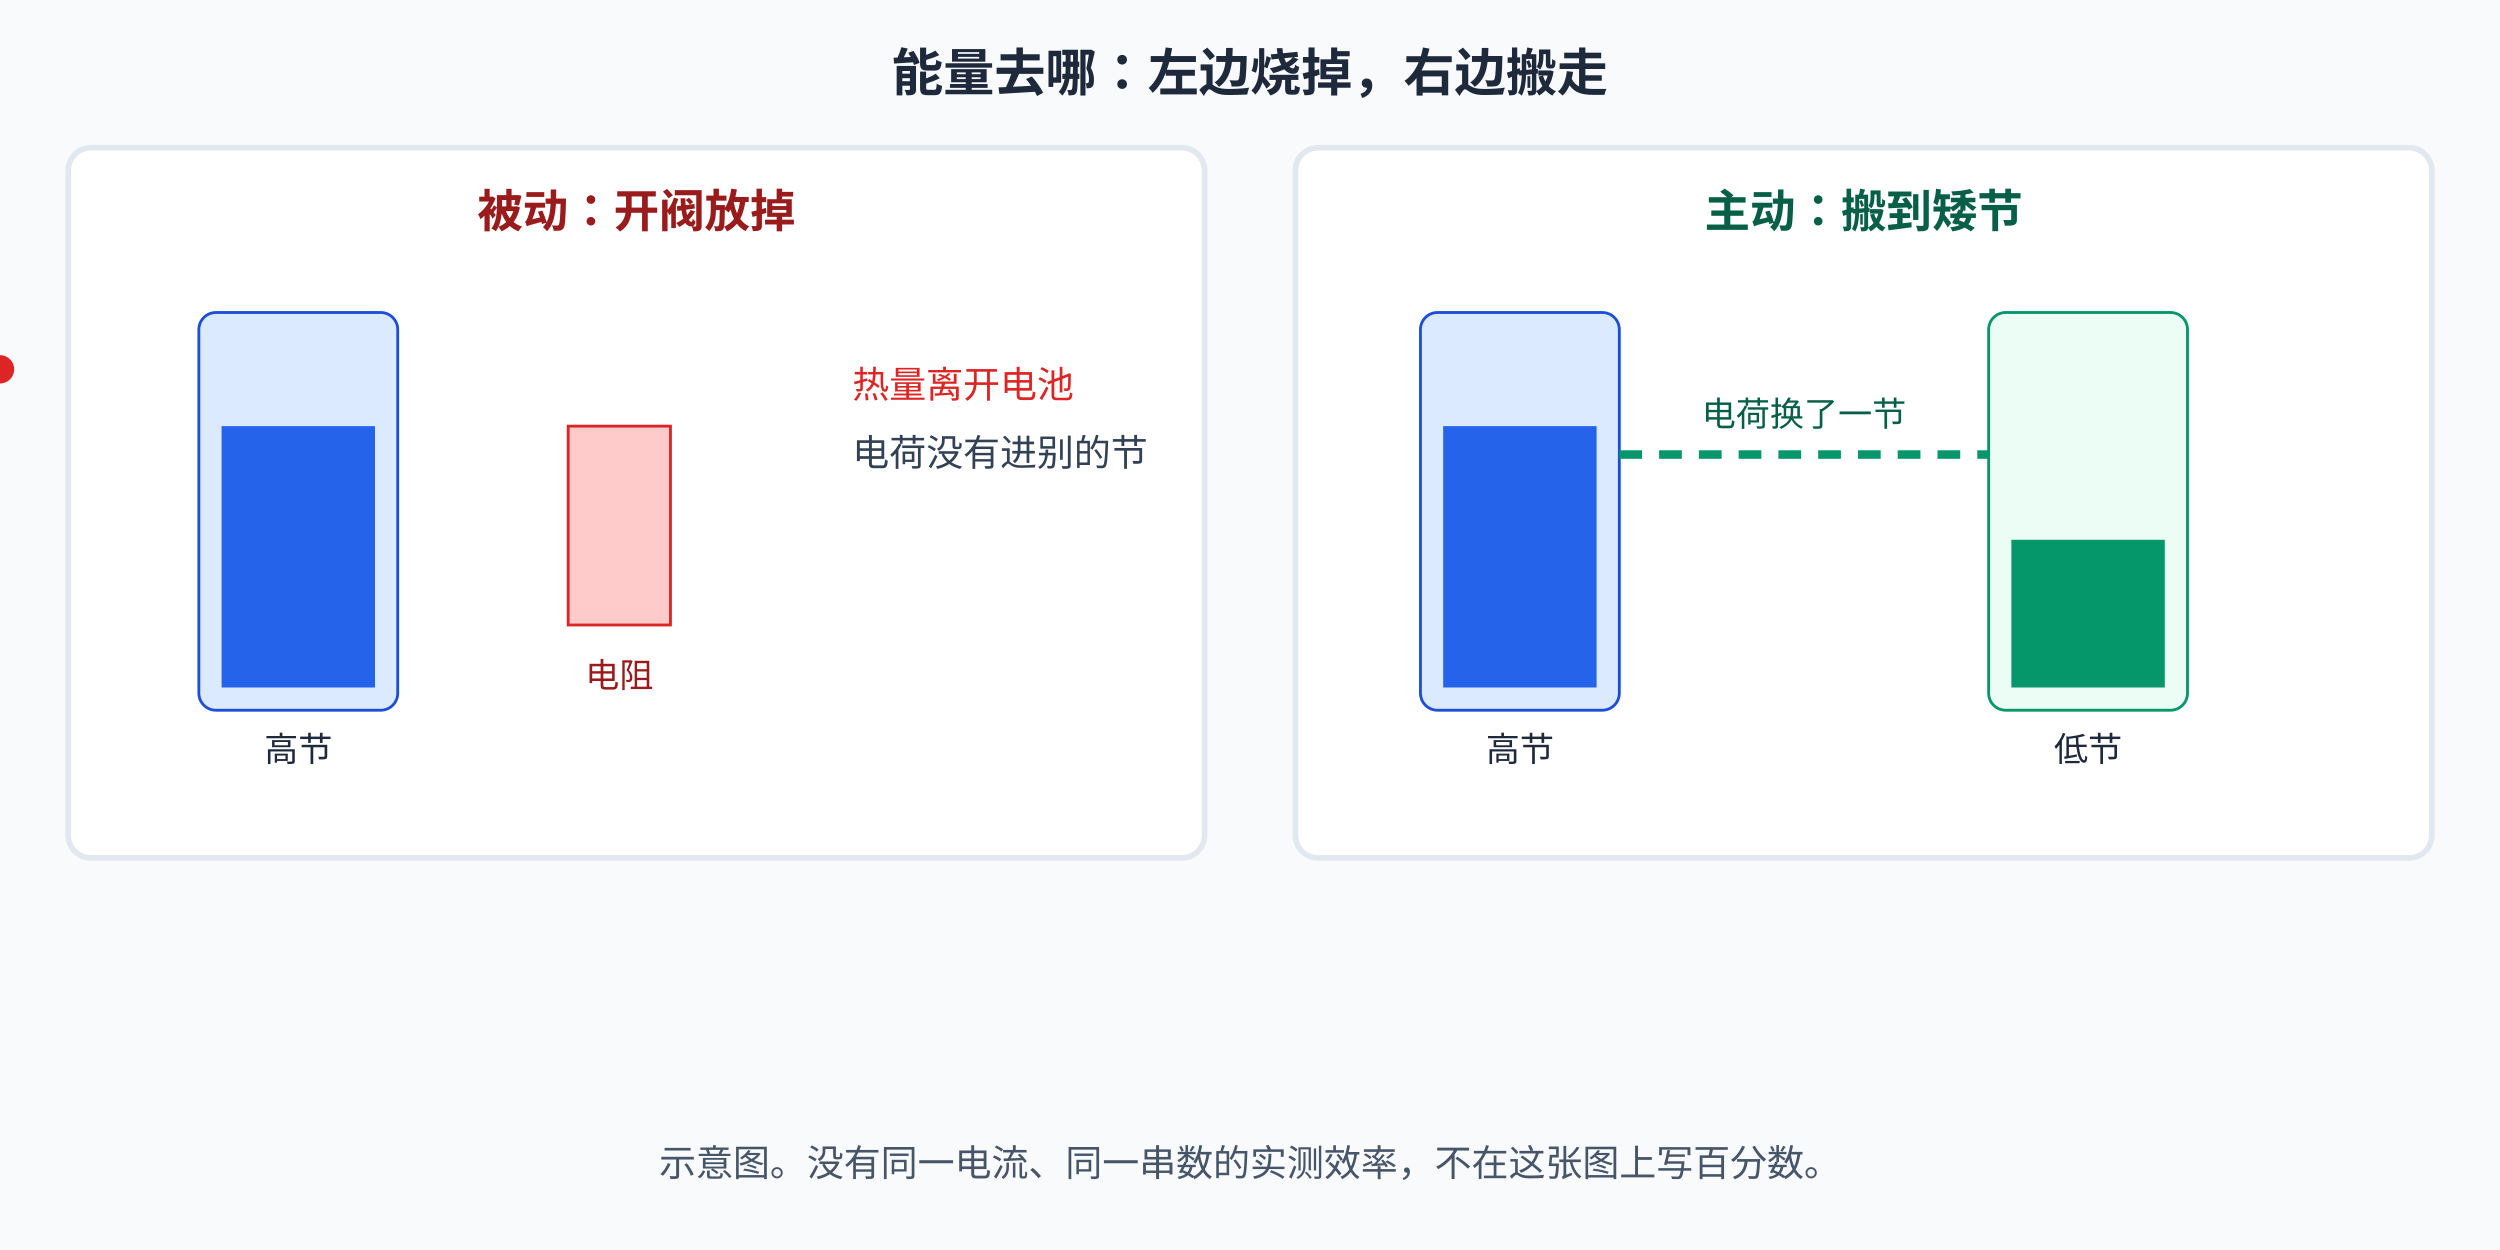
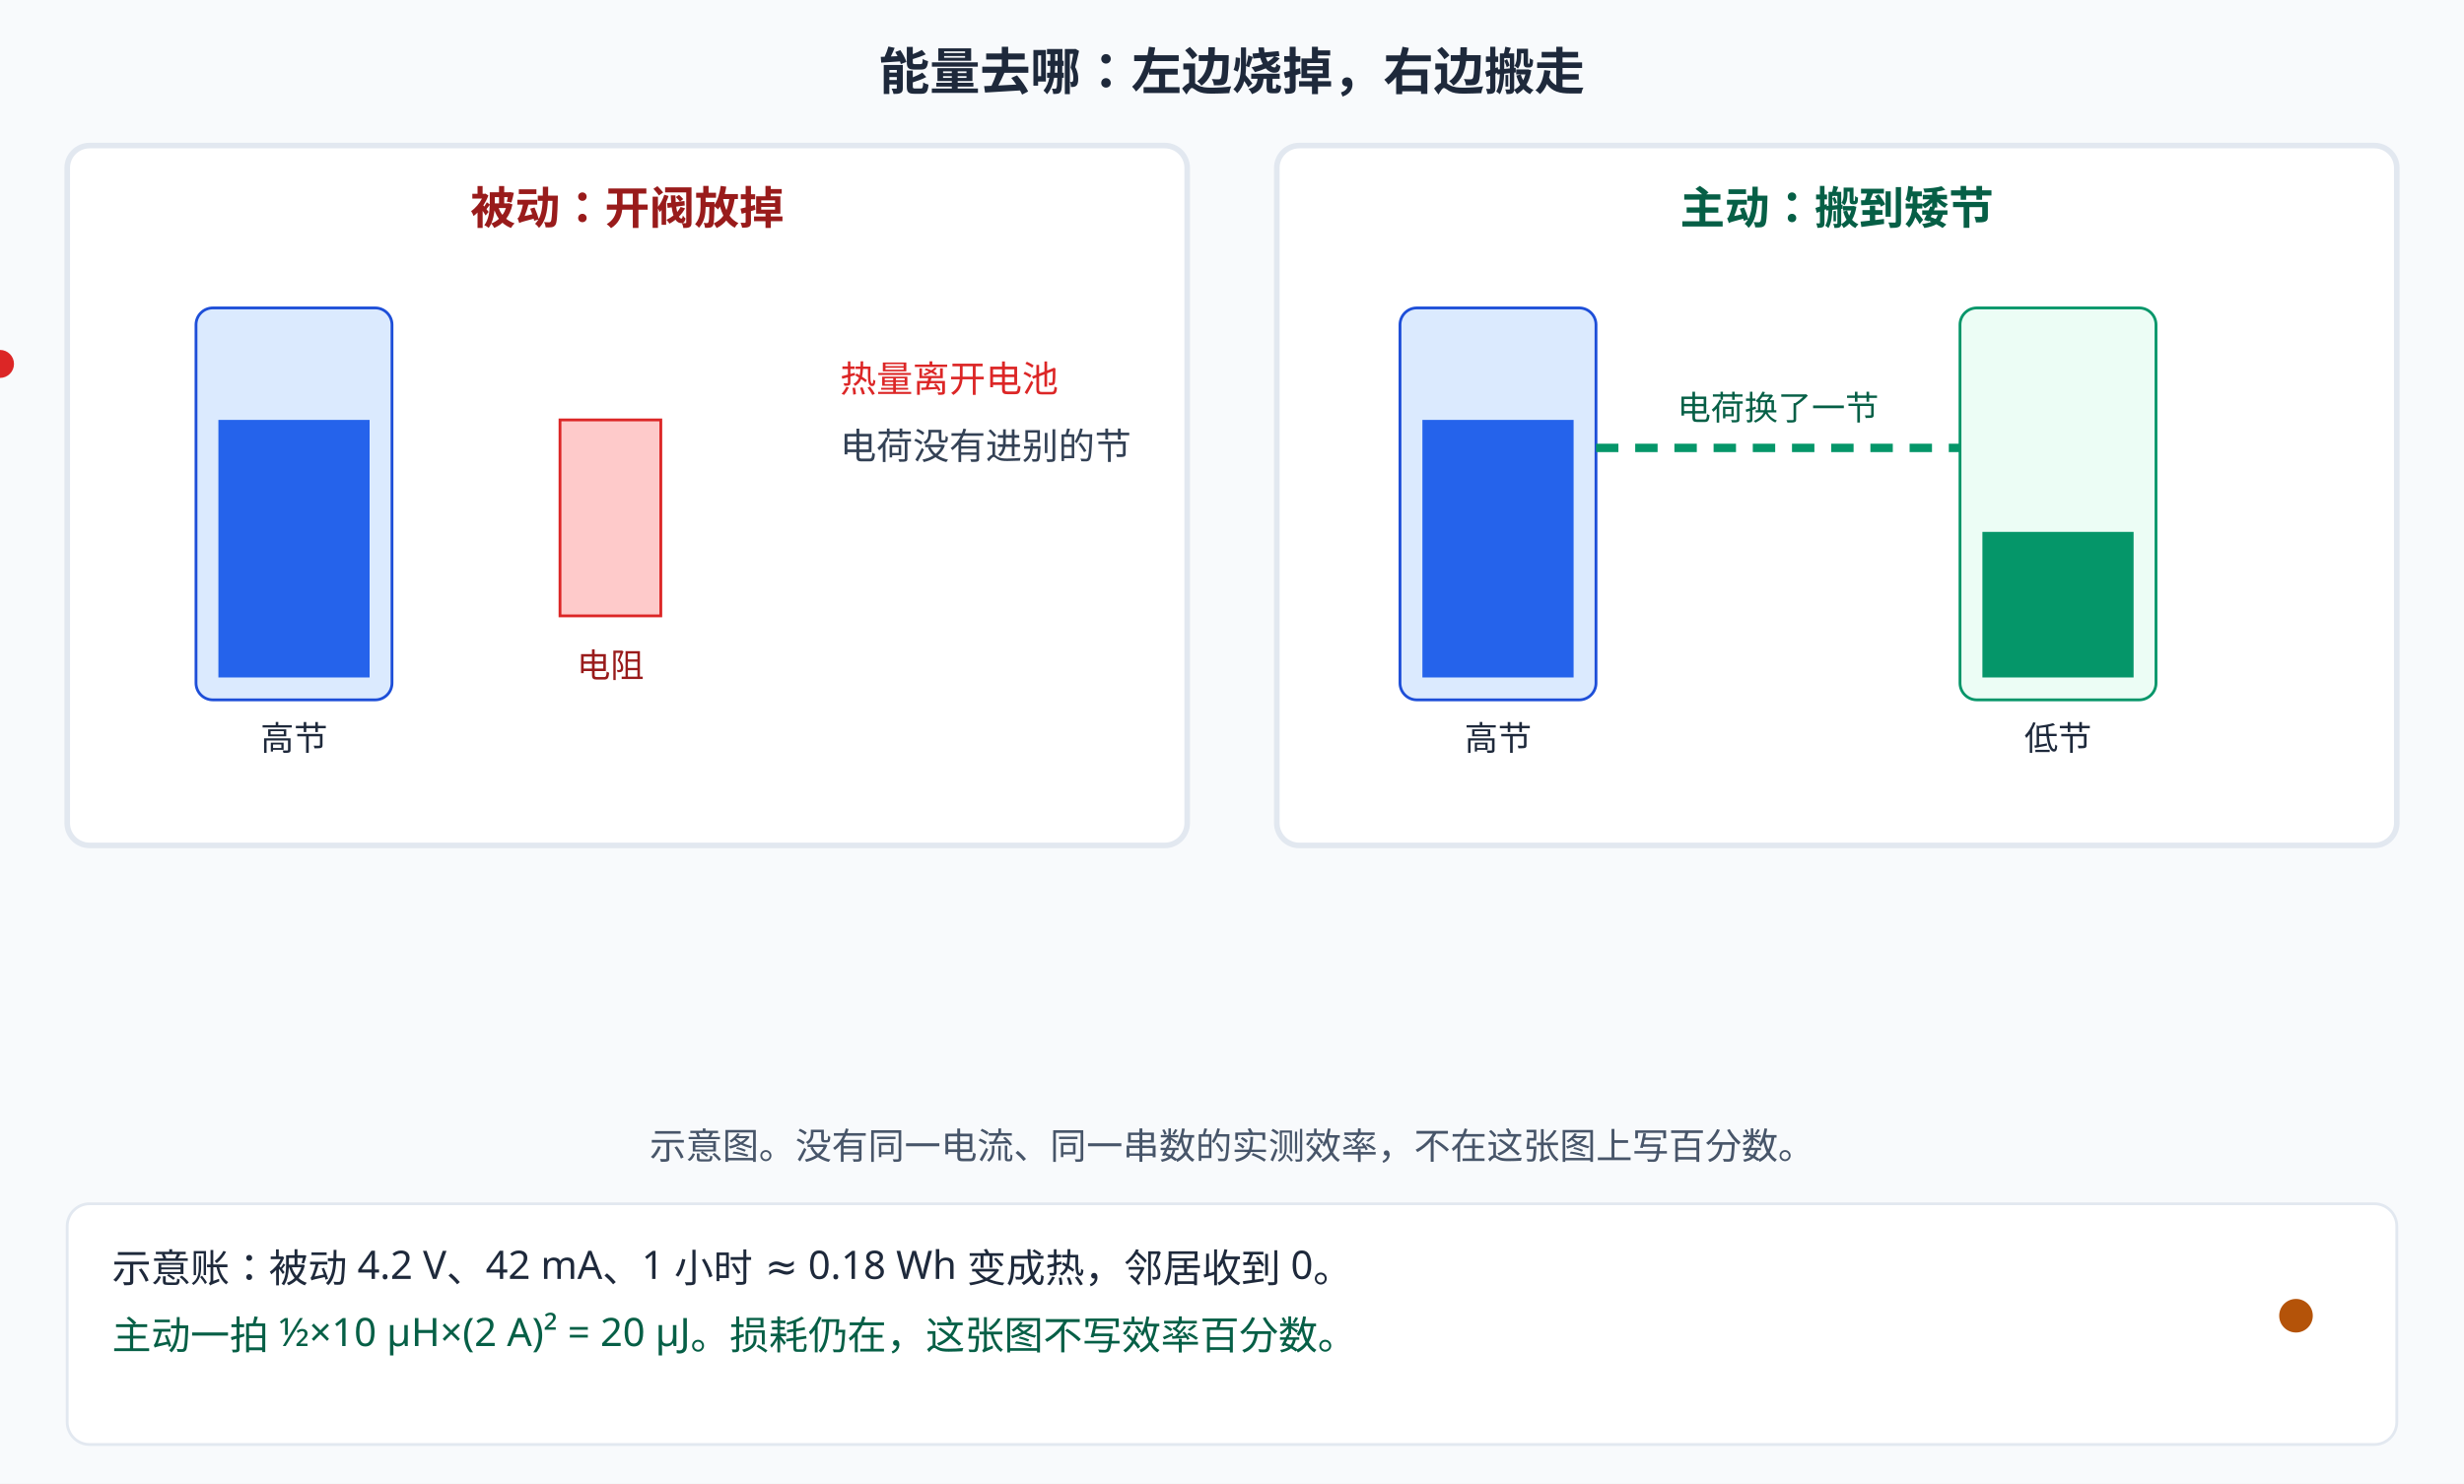
- <svg xmlns="http://www.w3.org/2000/svg" width="880" height="440" viewBox="0 0 880 440">
-   <rect width="880" height="440" fill="#f8fafc" />
+ <svg xmlns="http://www.w3.org/2000/svg" width="880" height="530" viewBox="0 0 880 530">
+   <rect width="880" height="530" fill="#f8fafc" />
  <style>
  text{font-family:"Segoe UI","Microsoft YaHei",sans-serif;}
  /* 深色模式：GitHub 深色主题下对调底色与文字色，只覆盖配色，不动几何与动画。
     stroke="#fff" 保持白色——那是彩色徽标上的勾选，不在覆盖范围内。 */
  @media (prefers-color-scheme: dark){
  rect[fill="#f8fafc"]{fill:#0f172a}
  rect[fill="#fff"]{fill:#1e293b}
  [fill="#f1f5f9"]{fill:#1e293b}
  [stroke="#f1f5f9"]{stroke:#1e293b}
  [fill="#e2e8f0"]{fill:#334155}
  [stroke="#e2e8f0"]{stroke:#334155}
  [fill="#cbd5e1"]{fill:#475569}
  [stroke="#cbd5e1"]{stroke:#475569}
  [fill="#64748b"]{fill:#94a3b8}
  [stroke="#64748b"]{stroke:#94a3b8}
  [fill="#475569"]{fill:#cbd5e1}
  [stroke="#475569"]{stroke:#cbd5e1}
  [fill="#334155"]{fill:#e2e8f0}
  [stroke="#334155"]{stroke:#e2e8f0}
  [fill="#1e293b"]{fill:#f1f5f9}
  [stroke="#1e293b"]{stroke:#f1f5f9}
  [fill="#dbeafe"]{fill:#1e3a8a}
  [stroke="#dbeafe"]{stroke:#1e3a8a}
  [fill="#eff6ff"]{fill:#172554}
  [stroke="#eff6ff"]{stroke:#172554}
  [fill="#bfdbfe"]{fill:#1e40af}
  [stroke="#bfdbfe"]{stroke:#1e40af}
  [fill="#1d4ed8"]{fill:#60a5fa}
  [stroke="#1d4ed8"]{stroke:#60a5fa}
  [fill="#1e40af"]{fill:#93c5fd}
  [stroke="#1e40af"]{stroke:#93c5fd}
  [fill="#2563eb"]{fill:#60a5fa}
  [stroke="#2563eb"]{stroke:#60a5fa}
  [fill="#3b82f6"]{fill:#60a5fa}
  [stroke="#3b82f6"]{stroke:#60a5fa}
  [fill="#ecfdf5"]{fill:#022c22}
  [stroke="#ecfdf5"]{stroke:#022c22}
  [fill="#a7f3d0"]{fill:#065f46}
  [stroke="#a7f3d0"]{stroke:#065f46}
  [fill="#86efac"]{fill:#166534}
  [stroke="#86efac"]{stroke:#166534}
  [fill="#065f46"]{fill:#6ee7b7}
  [stroke="#065f46"]{stroke:#6ee7b7}
  [fill="#059669"]{fill:#34d399}
  [stroke="#059669"]{stroke:#34d399}
  [fill="#fef2f2"]{fill:#450a0a}
  [stroke="#fef2f2"]{stroke:#450a0a}
  [fill="#fecaca"]{fill:#7f1d1d}
  [stroke="#fecaca"]{stroke:#7f1d1d}
  [fill="#fca5a5"]{fill:#b91c1c}
  [stroke="#fca5a5"]{stroke:#b91c1c}
  [fill="#991b1b"]{fill:#fca5a5}
  [stroke="#991b1b"]{stroke:#fca5a5}
  [fill="#dc2626"]{fill:#f87171}
  [stroke="#dc2626"]{stroke:#f87171}
  [fill="#fffbeb"]{fill:#451a03}
  [stroke="#fffbeb"]{stroke:#451a03}
  [fill="#fef3c7"]{fill:#78350f}
  [stroke="#fef3c7"]{stroke:#78350f}
  [fill="#92400e"]{fill:#fcd34d}
  [stroke="#92400e"]{stroke:#fcd34d}
  [fill="#b45309"]{fill:#fbbf24}
  [stroke="#b45309"]{stroke:#fbbf24}
  }
</style>
  <text x="440" y="32" text-anchor="middle" font-size="18" font-weight="bold" fill="#1e293b">能量去哪：左边烧掉，右边搬走</text>
  <rect x="24" y="52" width="400" height="250" rx="8" fill="#fff" stroke="#e2e8f0" stroke-width="2">
    <animate attributeName="stroke-width" values="5;2;5" keyTimes="0;0.5;1" dur="8s" repeatCount="indefinite" />
  </rect>
  <text x="224" y="80" text-anchor="middle" font-size="16" font-weight="bold" fill="#991b1b">被动：开阀放掉</text>
  <rect x="70" y="110" width="70" height="140" rx="6" fill="#dbeafe" stroke="#1d4ed8" />
  <rect x="78" y="150" width="54" height="92" fill="#2563eb">
    <animate attributeName="height" values="92;40;92" keyTimes="0;0.45;1" dur="8s" repeatCount="indefinite" />
    <animate attributeName="y" values="150;202;150" keyTimes="0;0.45;1" dur="8s" repeatCount="indefinite" />
  </rect>
  <text x="105" y="268" text-anchor="middle" font-size="12" fill="#1e293b">高节</text>
  <rect x="200" y="150" width="36" height="70" fill="#fecaca" stroke="#dc2626" />
  <text x="218" y="242" text-anchor="middle" font-size="12" fill="#991b1b">电阻</text>
  <text x="300" y="140" font-size="13" fill="#dc2626">热量离开电池</text>
  <text x="300" y="164" font-size="13" fill="#334155">电荷没有进别的节</text>
  <circle cy="130" r="5" fill="#dc2626">
    <animate attributeName="cx" values="140;218;300;140" keyTimes="0;0.25;0.45;1" dur="8s" repeatCount="indefinite" />
    <animate attributeName="opacity" values="1;1;0;0;1" keyTimes="0;0.4;0.48;0.9;1" dur="8s" repeatCount="indefinite" />
  </circle>
  <rect x="456" y="52" width="400" height="250" rx="8" fill="#fff" stroke="#e2e8f0" stroke-width="2">
    <animate attributeName="stroke-width" values="2;5;2" keyTimes="0;0.5;1" dur="8s" repeatCount="indefinite" />
  </rect>
  <text x="656" y="80" text-anchor="middle" font-size="16" font-weight="bold" fill="#065f46">主动：搬到矮节</text>
  <rect x="500" y="110" width="70" height="140" rx="6" fill="#dbeafe" stroke="#1d4ed8" />
  <rect x="508" y="150" width="54" height="92" fill="#2563eb">
    <animate attributeName="height" values="92;92;60;92" keyTimes="0;0.5;0.85;1" dur="8s" repeatCount="indefinite" />
    <animate attributeName="y" values="150;150;182;150" keyTimes="0;0.5;0.85;1" dur="8s" repeatCount="indefinite" />
  </rect>
  <rect x="700" y="110" width="70" height="140" rx="6" fill="#ecfdf5" stroke="#059669" />
  <rect x="708" y="190" width="54" height="52" fill="#059669">
    <animate attributeName="height" values="52;52;84;52" keyTimes="0;0.5;0.85;1" dur="8s" repeatCount="indefinite" />
    <animate attributeName="y" values="190;190;158;190" keyTimes="0;0.5;0.85;1" dur="8s" repeatCount="indefinite" />
  </rect>
  <text x="535" y="268" text-anchor="middle" font-size="12" fill="#1e293b">高节</text>
  <text x="735" y="268" text-anchor="middle" font-size="12" fill="#1e293b">低节</text>
  <line x1="570" y1="160" x2="700" y2="160" stroke="#059669" stroke-width="3" stroke-dasharray="8 6">
    <animate attributeName="stroke-dashoffset" values="40;0;40" keyTimes="0;0.5;1" dur="8s" repeatCount="indefinite" />
  </line>
  <text x="635" y="150" text-anchor="middle" font-size="12" fill="#065f46">电荷换了一节</text>
  <circle cy="160" r="5" fill="#059669" opacity="0">
    <animate attributeName="opacity" values="0;0;1;1;0;0" keyTimes="0;0.48;0.55;0.85;0.92;1" dur="8s" repeatCount="indefinite" />
    <animate attributeName="cx" values="560;700;560" keyTimes="0;0.5;1" dur="8s" repeatCount="indefinite" />
  </circle>
  <text x="440" y="340" text-anchor="middle" font-size="15" font-weight="bold" fill="#dc2626" opacity="0">错：主动均衡也是把电烧掉
    <animate attributeName="opacity" values="0;1;0;0" keyTimes="0;0.15;0.35;1" dur="8s" repeatCount="indefinite" />
  </text>
  <text x="440" y="372" text-anchor="middle" font-size="15" fill="#065f46" opacity="0">对：被动进电阻变热；主动交给低的那一节。开关和磁件仍有损耗。
    <animate attributeName="opacity" values="0;0;1;1" keyTimes="0;0.45;0.55;1" dur="8s" repeatCount="indefinite" />
  </text>
  <text x="440" y="414" text-anchor="middle" font-size="13" fill="#475569">示意图。没有同一电流、同一串数的实测效率，不在这张图上写百分数。</text>
+   <rect x="24" y="430" width="832" height="86" rx="8" fill="#fff" stroke="#e2e8f0" />
+   <text x="40" y="458" font-size="14" fill="#1e293b">示意账：被动 4.2 V、42 mA、1 小时 ≈ 0.18 Wh 变成热，邻居收到 0。</text>
+   <text x="40" y="482" font-size="14" fill="#065f46">主动一拍 ½×10 µH×(2 A)² = 20 µJ。损耗仍在，这张图不写效率百分数。</text>
+   <circle cx="820" cy="470" r="6" fill="#b45309">
+     <animate attributeName="opacity" values="1;0.2;1" keyTimes="0;0.5;1" dur="2s" repeatCount="indefinite" />
+   </circle>
</svg>
